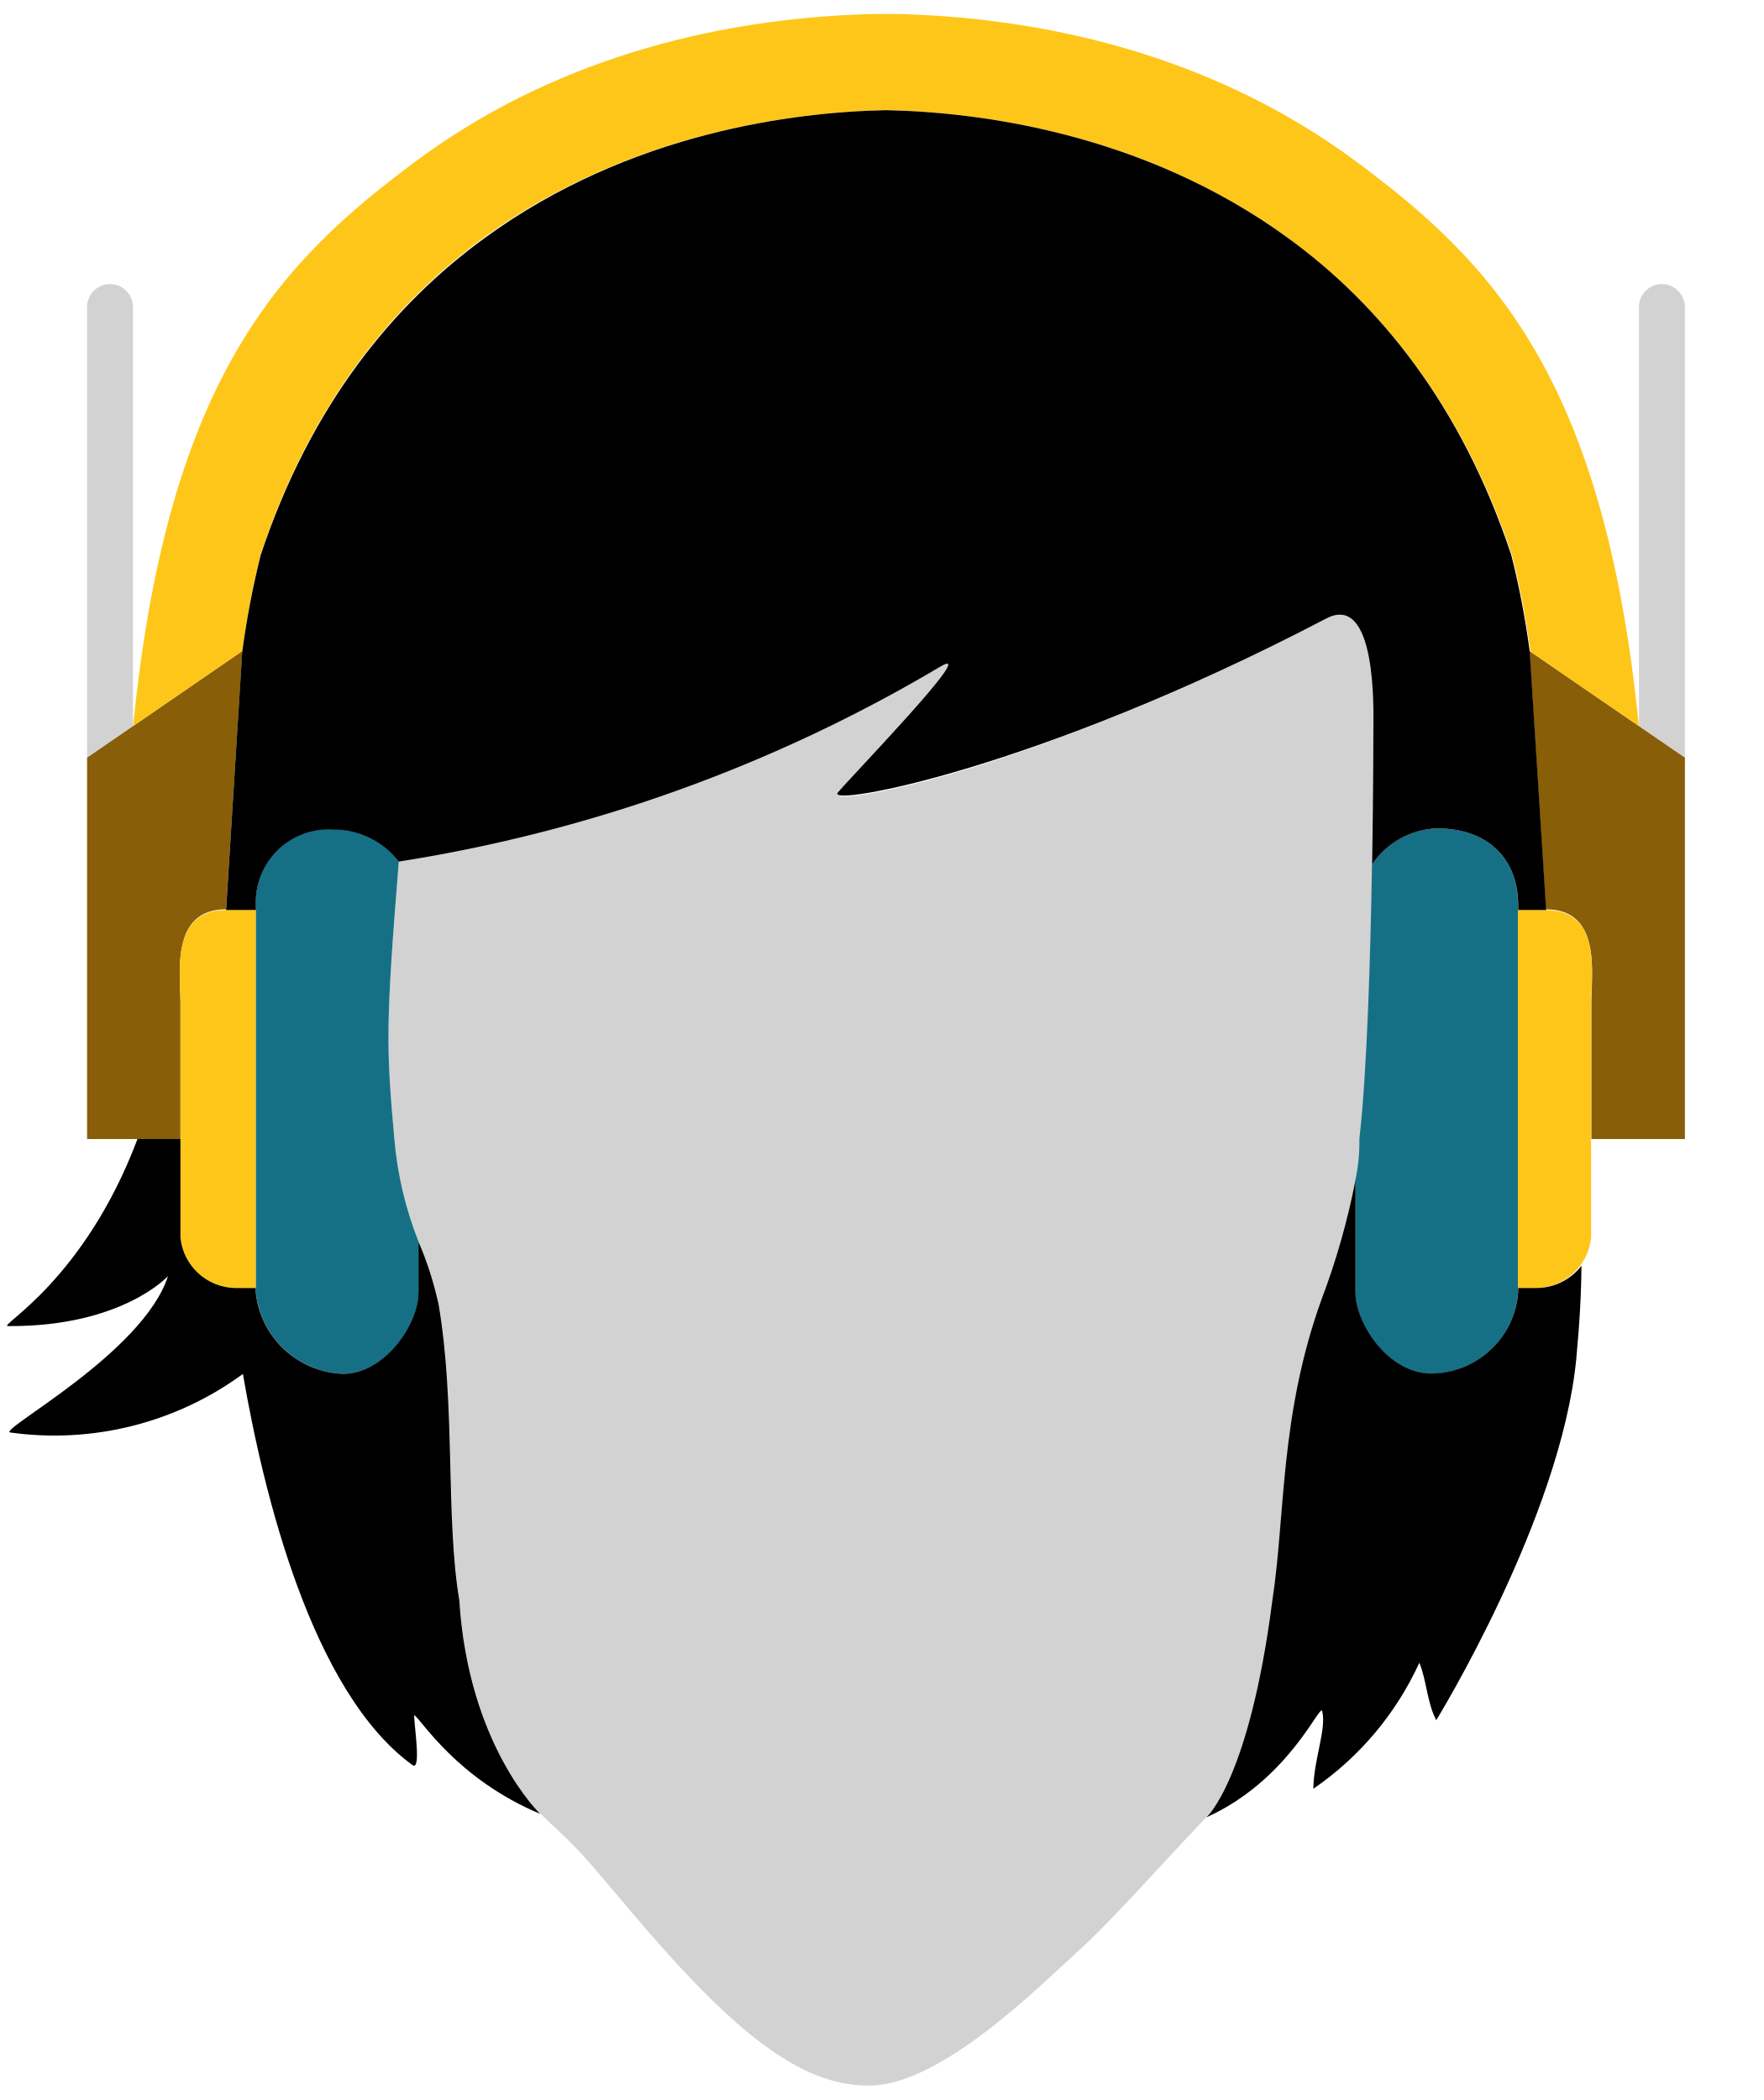
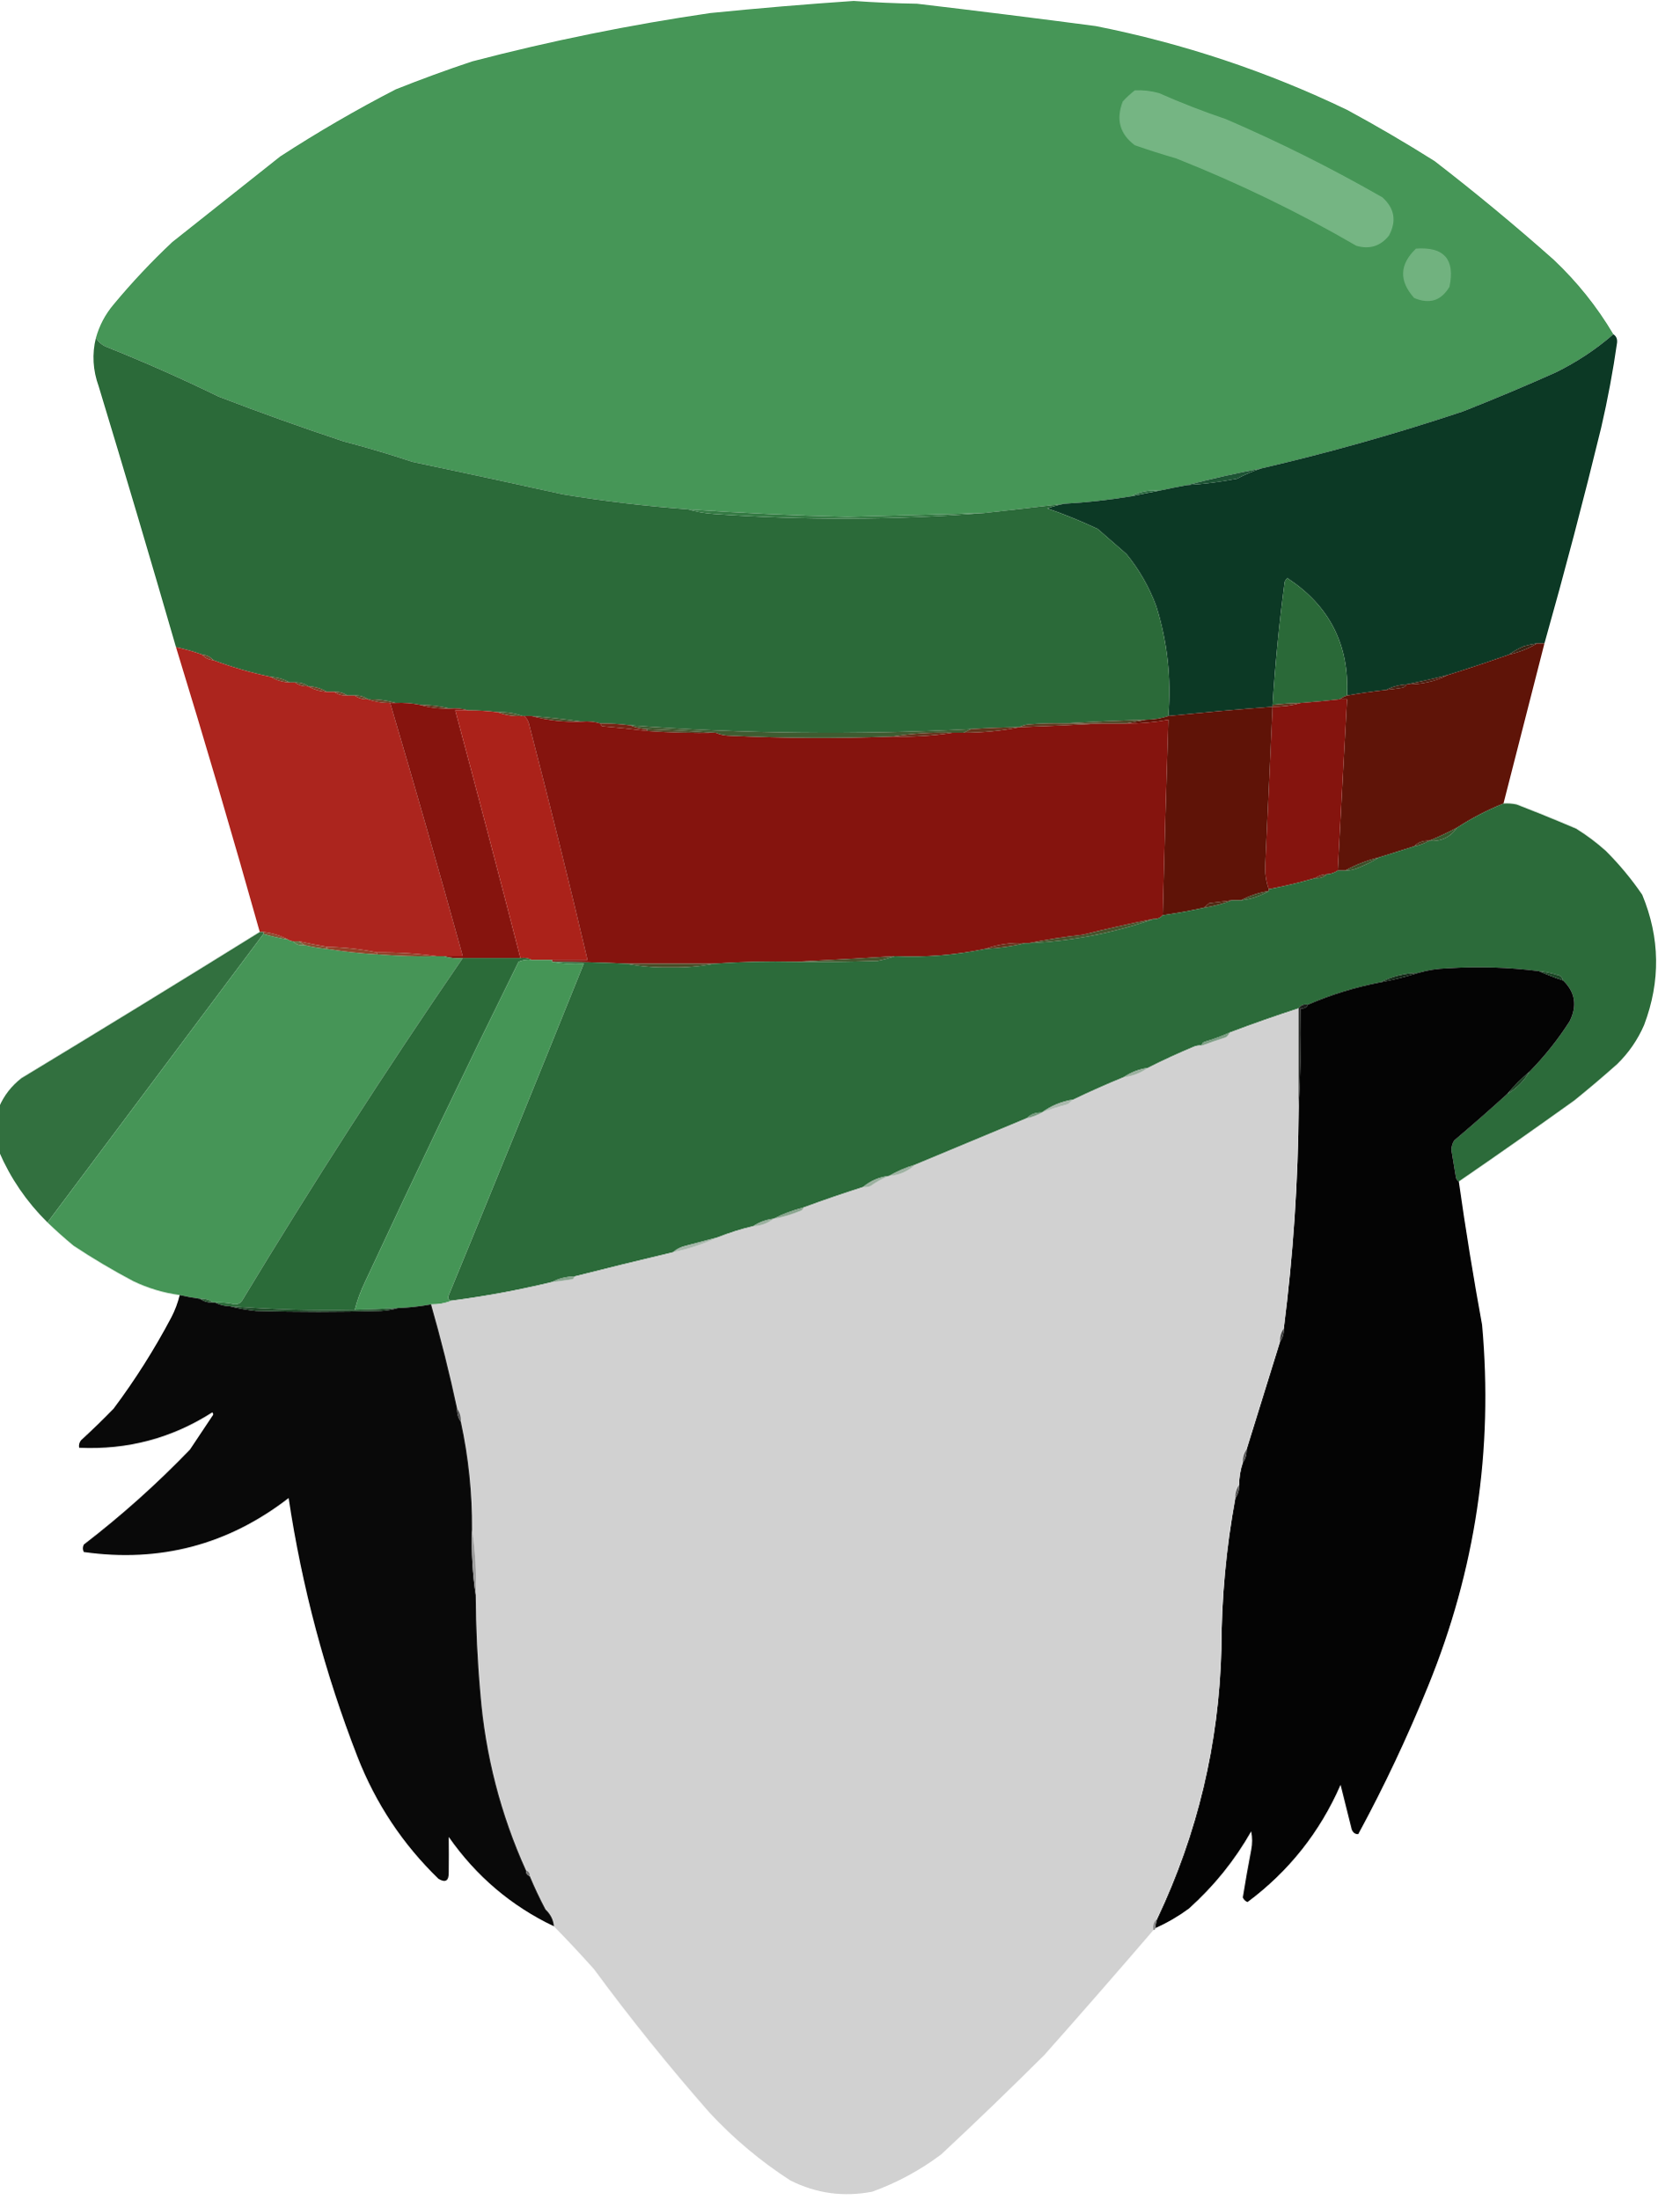
- <svg xmlns="http://www.w3.org/2000/svg" viewBox="0 0 126 150">
-   <path d="m7.86 20.29a1.64 1.64 0 0 0 -1.64 1.64v32.19l3.28-2.25v-29.94a1.65 1.65 0 0 0 -1.64-1.64z" fill="#d2d2d2" />
-   <path d="m17.31 46.5-11.09 7.62v27.24h6.67v-9.72c0-2.15-.72-6.69 3.26-6.69z" fill="#895e08" />
-   <path d="m118.71 20.29a1.64 1.64 0 0 0 -1.64 1.64v29.94l3.28 2.25v-32.19a1.65 1.65 0 0 0 -1.64-1.64z" fill="#d2d2d2" />
-   <path d="m109.25 46.5 11.1 7.62v27.24h-6.68v-9.72c0-2.15.73-6.69-3.25-6.69z" fill="#895e08" />
-   <path d="m16.15 65c-4 0-3.26 4.54-3.26 6.69v16.8a4 4 0 0 0 3.88 3.51h1.51v-27z" fill="#ffc61a" />
-   <path d="m0 0h126v150h-126z" fill="none" opacity=".6" />
-   <path d="m94.73 44.18c-20.68 10.82-35.73 13.61-34.9 12.46s10.35-10.82 7.32-9a108.83 108.83 0 0 1 -38.66 13.81c-.95 11.81-.92 13.32-.32 19.92.53 5.95 2.61 8.54 3.16 11.74 1.24 7.19.51 15.17 1.49 21.2.65 10.4 5.79 15.25 5.79 15.25 3.18 3 2.47 2.28 6.48 7 7.33 8.66 12.1 12.44 17 12.41 5.14 0 12.23-7.19 14.71-9.41s5.36-5.53 9.4-9.8c0 0 3.06-2.67 4.71-15.48.94-6.09.49-13.23 3.52-21.53 3-8.14 2.71-11.46 2.71-11.46 1-8.54 1-29.48 1-29.48-.04-1.06.2-9.52-3.41-7.63z" fill="#d2d2d2" />
-   <path d="m102.63 59.17a5.86 5.86 0 0 0 -4.63 2.56c-.11 6.62-.36 14.94-.9 19.59a13.53 13.53 0 0 1 -.29 3v8c0 2.28 2.41 5.81 5.39 5.81a6.27 6.27 0 0 0 6.23-5.81v-27.67c.01-3.1-1.94-5.48-5.8-5.48z" fill="#167085" />
-   <path d="m28.17 81.37c-.59-6.6-.63-8.11.32-19.88a5.86 5.86 0 0 0 -4.71-2.29 5.19 5.19 0 0 0 -5.5 5.45v27.67a6.5 6.5 0 0 0 6.23 5.81c3 0 5.39-3.53 5.39-5.81v-3.63a25.8 25.8 0 0 1 -1.73-7.32z" fill="#167085" />
-   <path d="m110.42 65h-2v27h1.35a4 4 0 0 0 3.88-3.58v-16.78c.02-2.15.75-6.64-3.23-6.64z" fill="#ffc61a" />
-   <path d="m109.25 46.5 7.81 5.36c-2.49-25.13-10.71-33.29-20.24-40.36-9.37-6.94-20.82-10.18-32.6-10.5h-.94-.94c-11.8.3-23.23 3.54-32.59 10.48-9.54 7.09-17.75 15.25-20.24 40.38l7.8-5.36a63.45 63.45 0 0 1 1.32-6.93c3.57-10.75 9.48-17.91 16-22.65 10.37-7.49 22.17-8.92 28.65-9.05 6.48.13 18.33 1.56 28.72 9.13 6.51 4.74 12.41 11.9 16 22.65a61.37 61.37 0 0 1 1.32 6.92z" fill="#ffc61a" />
-   <path d="m32.81 114.31c-1-6-.25-14-1.49-21.2a24.57 24.57 0 0 0 -1.43-4.42v3.63c0 2.28-2.41 5.81-5.39 5.81a6.5 6.5 0 0 1 -6.23-5.81v-.32h-1.5a4 4 0 0 1 -3.88-3.58v-7.06h-3.07c-3.82 10.14-9.97 13.35-9.26 13.36 8.15.06 11.44-3.57 11.44-3.57-1.78 5.52-12.18 11-11.27 11.17a22.79 22.79 0 0 0 16.62-4.18c1.47 8.53 4.91 22.69 12.09 27.92.68.55.14-2.81.14-3.56.55.36 3.05 4.56 9 7.06.02 0-5.12-4.85-5.77-15.25z" />
-   <path d="m109.79 92h-1.35v.3a6.27 6.27 0 0 1 -6.23 5.81c-3 0-5.39-3.53-5.39-5.81v-8a52.05 52.05 0 0 1 -2.42 8.5c-3 8.3-2.58 15.44-3.52 21.53-1.65 12.81-4.71 15.48-4.71 15.48 5.89-2.65 8.12-8.18 8.27-7.59.33 1.26-.61 3.47-.63 5.55a22 22 0 0 0 7.57-9c.52 1.23.55 2.86 1.21 4.1 0 0 8.9-14.46 10-25.8.25-2.64.36-4.81.37-6.66a4.06 4.06 0 0 1 -3.17 1.59z" />
-   <path d="m98.1 51.84s0 4.35-.09 9.89a5.86 5.86 0 0 1 4.62-2.56c3.86 0 5.81 2.38 5.81 5.48v.35h2l-1.17-18.43a61.37 61.37 0 0 0 -1.32-6.92c-3.59-10.8-9.49-17.96-15.95-22.65-10.39-7.57-22.24-9-28.72-9.13-6.48.13-18.28 1.56-28.66 9.13-6.51 4.74-12.42 11.9-16 22.65a63.45 63.45 0 0 0 -1.32 6.93l-1.15 18.42h2.13v-.3a5.19 5.19 0 0 1 5.5-5.45 5.86 5.86 0 0 1 4.71 2.29 108.83 108.83 0 0 0 38.66-13.91c3-1.81-6.53 8-7.32 9s14.22-1.63 34.9-12.45c3.61-1.89 3.37 6.57 3.37 7.66z" />
+ <svg xmlns="http://www.w3.org/2000/svg" version="1.1" width="902px" height="1181px" style="shape-rendering:geometricPrecision; text-rendering:geometricPrecision; image-rendering:optimizeQuality; fill-rule:evenodd; clip-rule:evenodd">
+   <g>
+     <path style="opacity:0.991" fill="#459556" d="M 866.5,179.5 C 857.198,187.589 846.864,194.422 835.5,200C 819.098,207.342 802.432,214.342 785.5,221C 749.861,232.885 713.861,243.052 677.5,251.5C 663.907,254.09 650.574,257.09 637.5,260.5C 632.506,261.405 627.506,262.405 622.5,263.5C 617.073,262.982 612.073,263.982 607.5,266.5C 595.557,268.49 583.557,269.823 571.5,270.5C 557.196,272.231 542.863,273.897 528.5,275.5C 504.002,276.179 479.502,276.846 455,277.5C 426.448,276.82 397.948,275.486 369.5,273.5C 347.037,271.811 324.704,269.144 302.5,265.5C 275.532,259.528 248.532,253.695 221.5,248C 209.277,243.925 196.944,240.259 184.5,237C 161.945,229.508 139.612,221.508 117.5,213C 97.502,203.25 77.169,194.25 56.5,186C 54.383,184.951 52.716,183.451 51.5,181.5C 53.324,174.854 56.491,168.854 61,163.5C 70.768,151.73 81.268,140.563 92.5,130C 111.833,114.667 131.167,99.333 150.5,84C 170.608,70.949 191.275,58.949 212.5,48C 226.069,42.59 239.735,37.59 253.5,33C 295.672,21.971 338.339,13.304 381.5,7C 407.162,4.416 432.829,2.249 458.5,0.5C 469.787,1.312 481.121,1.812 492.5,2C 524.521,5.781 556.521,9.781 588.5,14C 635.45,23.317 680.45,38.317 723.5,59C 739.495,67.662 755.162,76.829 770.5,86.5C 792.416,103.412 813.75,121.079 834.5,139.5C 847.114,151.429 857.781,164.762 866.5,179.5 Z" />
+   </g>
+   <g>
+     <path style="opacity:1" fill="#75b583" d="M 609.5,48.5 C 613.915,48.305 618.249,48.805 622.5,50C 634.221,55.186 646.221,59.853 658.5,64C 687.311,76.406 715.311,90.406 742.5,106C 749.007,111.874 750.173,118.707 746,126.5C 741.47,132.171 735.637,134.004 728.5,132C 697.38,113.941 665.047,98.274 631.5,85C 624.105,82.868 616.772,80.535 609.5,78C 601.444,72.011 599.277,64.177 603,54.5C 605.063,52.266 607.229,50.266 609.5,48.5 Z" />
+   </g>
+   <g>
+     <path style="opacity:1" fill="#71b27f" d="M 760.5,133.5 C 775.577,132.409 781.577,139.242 778.5,154C 774.025,161.513 767.691,163.513 759.5,160C 751.3,150.835 751.634,142.001 760.5,133.5 Z" />
+   </g>
+   <g>
+     <path style="opacity:0.998" fill="#0c3925" d="M 866.5,179.5 C 868.026,180.492 868.693,181.992 868.5,184C 866.307,199.296 863.474,214.463 860,229.5C 850.535,268.387 840.368,307.054 829.5,345.5C 828.167,345.5 826.833,345.5 825.5,345.5C 823.146,345.838 820.813,346.338 818.5,347C 815.588,348.232 812.922,349.732 810.5,351.5C 799.507,355.387 788.507,359.053 777.5,362.5C 770.107,364.392 762.773,366.059 755.5,367.5C 751.521,367.742 747.854,368.742 744.5,370.5C 737.448,371.256 730.448,372.256 723.5,373.5C 724.75,346.332 714.083,325.332 691.5,310.5C 690.808,311.025 690.308,311.692 690,312.5C 687.066,334.435 684.899,356.435 683.5,378.5C 683.5,378.833 683.5,379.167 683.5,379.5C 664.786,380.948 646.119,382.615 627.5,384.5C 629.168,364.33 627.001,344.663 621,325.5C 617.23,315.297 611.897,305.963 605,297.5C 599.833,293 594.667,288.5 589.5,284C 580.689,279.852 571.689,276.186 562.5,273C 565.5,271.926 568.5,271.093 571.5,270.5C 583.557,269.823 595.557,268.49 607.5,266.5C 612.582,265.414 617.582,264.414 622.5,263.5C 627.506,262.405 632.506,261.405 637.5,260.5C 646.572,259.942 655.572,258.776 664.5,257C 668.664,254.768 672.997,252.934 677.5,251.5C 713.861,243.052 749.861,232.885 785.5,221C 802.432,214.342 819.098,207.342 835.5,200C 846.864,194.422 857.198,187.589 866.5,179.5 Z" />
+   </g>
+   <g>
+     <path style="opacity:0.998" fill="#2b6a39" d="M 51.5,181.5 C 52.716,183.451 54.383,184.951 56.5,186C 77.169,194.25 97.502,203.25 117.5,213C 139.612,221.508 161.945,229.508 184.5,237C 196.944,240.259 209.277,243.925 221.5,248C 248.532,253.695 275.532,259.528 302.5,265.5C 324.704,269.144 347.037,271.811 369.5,273.5C 373.944,274.813 378.611,275.646 383.5,276C 432.009,279.449 480.342,279.282 528.5,275.5C 542.863,273.897 557.196,272.231 571.5,270.5C 568.5,271.093 565.5,271.926 562.5,273C 571.689,276.186 580.689,279.852 589.5,284C 594.667,288.5 599.833,293 605,297.5C 611.897,305.963 617.23,315.297 621,325.5C 627.001,344.663 629.168,364.33 627.5,384.5C 623.733,385.795 619.733,386.461 615.5,386.5C 600.666,386.92 585.999,387.586 571.5,388.5C 565.158,388.334 558.825,388.5 552.5,389C 550.618,389.198 548.952,389.698 547.5,390.5C 538.822,390.584 530.155,390.917 521.5,391.5C 460.435,394.743 399.435,394.076 338.5,389.5C 333.195,388.806 327.862,388.472 322.5,388.5C 319.375,387.521 316.042,387.187 312.5,387.5C 303.67,386.243 294.67,385.243 285.5,384.5C 284.167,384.5 282.833,384.5 281.5,384.5C 281.167,384.5 280.833,384.5 280.5,384.5C 276.433,382.946 272.1,382.28 267.5,382.5C 262.195,381.806 256.862,381.472 251.5,381.5C 248.375,380.521 245.042,380.187 241.5,380.5C 236.384,379.194 231.051,378.527 225.5,378.5C 221.232,377.627 216.898,377.294 212.5,377.5C 207.731,376.111 202.731,375.444 197.5,375.5C 195.485,374.076 193.152,373.41 190.5,373.5C 189.167,373.5 187.833,373.5 186.5,373.5C 184.485,372.076 182.152,371.41 179.5,371.5C 178.167,371.5 176.833,371.5 175.5,371.5C 172.495,369.723 169.162,368.723 165.5,368.5C 163.485,367.076 161.152,366.41 158.5,366.5C 157.5,366.5 156.5,366.5 155.5,366.5C 152.495,364.723 149.162,363.723 145.5,363.5C 134.914,361.271 124.581,358.271 114.5,354.5C 112.967,352.755 110.967,351.755 108.5,351.5C 103.916,349.854 99.249,348.521 94.5,347.5C 80.977,300.763 67.144,254.096 53,207.5C 49.853,198.767 49.353,190.1 51.5,181.5 Z" />
+   </g>
+   <g>
+     <path style="opacity:1" fill="#1d5434" d="M 677.5,251.5 C 672.997,252.934 668.664,254.768 664.5,257C 655.572,258.776 646.572,259.942 637.5,260.5C 650.574,257.09 663.907,254.09 677.5,251.5 Z" />
+   </g>
+   <g>
+     <path style="opacity:1" fill="#2d6e42" d="M 622.5,263.5 C 617.582,264.414 612.582,265.414 607.5,266.5C 612.073,263.982 617.073,262.982 622.5,263.5 Z" />
+   </g>
+   <g>
+     <path style="opacity:1" fill="#357b44" d="M 369.5,273.5 C 397.948,275.486 426.448,276.82 455,277.5C 479.502,276.846 504.002,276.179 528.5,275.5C 480.342,279.282 432.009,279.449 383.5,276C 378.611,275.646 373.944,274.813 369.5,273.5 Z" />
+   </g>
+   <g>
+     <path style="opacity:1" fill="#2a6938" d="M 723.5,373.5 C 722.005,373.989 720.671,374.655 719.5,375.5C 712.532,376.308 705.532,376.974 698.5,377.5C 693.482,377.613 688.482,377.947 683.5,378.5C 684.899,356.435 687.066,334.435 690,312.5C 690.308,311.692 690.808,311.025 691.5,310.5C 714.083,325.332 724.75,346.332 723.5,373.5 Z" />
+   </g>
+   <g>
+     <path style="opacity:0.993" fill="#5e1307" d="M 825.5,345.5 C 826.833,345.5 828.167,345.5 829.5,345.5C 822.168,374.162 814.835,402.828 807.5,431.5C 798.687,435.072 790.354,439.405 782.5,444.5C 777.557,447.14 772.557,449.474 767.5,451.5C 764.284,451.345 761.617,452.345 759.5,454.5C 753.258,456.492 746.924,458.492 740.5,460.5C 734.109,462.07 728.109,464.404 722.5,467.5C 721.167,467.5 719.833,467.5 718.5,467.5C 720.115,436.839 721.782,406.172 723.5,375.5C 722.167,375.5 720.833,375.5 719.5,375.5C 720.671,374.655 722.005,373.989 723.5,373.5C 730.448,372.256 737.448,371.256 744.5,370.5C 747.002,370.251 749.502,369.917 752,369.5C 753.681,369.392 754.848,368.725 755.5,367.5C 763.471,367.579 770.804,365.912 777.5,362.5C 788.507,359.053 799.507,355.387 810.5,351.5C 815.94,350.25 820.94,348.25 825.5,345.5 Z" />
+   </g>
+   <g>
+     <path style="opacity:0.985" fill="#ab221b" d="M 94.5,347.5 C 99.249,348.521 103.916,349.854 108.5,351.5C 110.033,353.245 112.033,354.245 114.5,354.5C 124.581,358.271 134.914,361.271 145.5,363.5C 148.505,365.277 151.838,366.277 155.5,366.5C 156.5,366.5 157.5,366.5 158.5,366.5C 160.515,367.924 162.848,368.59 165.5,368.5C 168.505,370.277 171.838,371.277 175.5,371.5C 176.833,371.5 178.167,371.5 179.5,371.5C 181.515,372.924 183.848,373.59 186.5,373.5C 187.833,373.5 189.167,373.5 190.5,373.5C 192.515,374.924 194.848,375.59 197.5,375.5C 201.267,376.795 205.267,377.461 209.5,377.5C 222.894,422.687 235.894,468.021 248.5,513.5C 245.167,513.5 241.833,513.5 238.5,513.5C 237.167,513.5 235.833,513.5 234.5,513.5C 224.035,512.029 213.368,511.362 202.5,511.5C 193.635,509.663 184.635,508.663 175.5,508.5C 170.466,507.627 165.466,506.627 160.5,505.5C 159.5,505.5 158.5,505.5 157.5,505.5C 156.391,505.443 155.391,505.11 154.5,504.5C 150.498,502.39 146.165,501.057 141.5,500.5C 140.833,500.5 140.167,500.5 139.5,500.5C 125.1,449.303 110.1,398.303 94.5,347.5 Z" />
+   </g>
+   <g>
+     <path style="opacity:1" fill="#3a2514" d="M 825.5,345.5 C 820.94,348.25 815.94,350.25 810.5,351.5C 812.922,349.732 815.588,348.232 818.5,347C 820.813,346.338 823.146,345.838 825.5,345.5 Z" />
+   </g>
+   <g>
+     <path style="opacity:1" fill="#774127" d="M 108.5,351.5 C 110.967,351.755 112.967,352.755 114.5,354.5C 112.033,354.245 110.033,353.245 108.5,351.5 Z" />
+   </g>
+   <g>
+     <path style="opacity:1" fill="#5f4f2c" d="M 145.5,363.5 C 149.162,363.723 152.495,364.723 155.5,366.5C 151.838,366.277 148.505,365.277 145.5,363.5 Z" />
+   </g>
+   <g>
+     <path style="opacity:1" fill="#491d0f" d="M 777.5,362.5 C 770.804,365.912 763.471,367.579 755.5,367.5C 762.773,366.059 770.107,364.392 777.5,362.5 Z" />
+   </g>
+   <g>
+     <path style="opacity:1" fill="#5f4d2c" d="M 158.5,366.5 C 161.152,366.41 163.485,367.076 165.5,368.5C 162.848,368.59 160.515,367.924 158.5,366.5 Z" />
+   </g>
+   <g>
+     <path style="opacity:1" fill="#774026" d="M 165.5,368.5 C 169.162,368.723 172.495,369.723 175.5,371.5C 171.838,371.277 168.505,370.277 165.5,368.5 Z" />
+   </g>
+   <g>
+     <path style="opacity:1" fill="#432011" d="M 755.5,367.5 C 754.848,368.725 753.681,369.392 752,369.5C 749.502,369.917 747.002,370.251 744.5,370.5C 747.854,368.742 751.521,367.742 755.5,367.5 Z" />
+   </g>
+   <g>
+     <path style="opacity:1" fill="#734227" d="M 179.5,371.5 C 182.152,371.41 184.485,372.076 186.5,373.5C 183.848,373.59 181.515,372.924 179.5,371.5 Z" />
+   </g>
+   <g>
+     <path style="opacity:1" fill="#67492a" d="M 190.5,373.5 C 193.152,373.41 195.485,374.076 197.5,375.5C 194.848,375.59 192.515,374.924 190.5,373.5 Z" />
+   </g>
+   <g>
+     <path style="opacity:1" fill="#654527" d="M 197.5,375.5 C 202.731,375.444 207.731,376.111 212.5,377.5C 211.5,377.5 210.5,377.5 209.5,377.5C 205.267,377.461 201.267,376.795 197.5,375.5 Z" />
+   </g>
+   <g>
+     <path style="opacity:1" fill="#85140e" d="M 719.5,375.5 C 720.833,375.5 722.167,375.5 723.5,375.5C 721.782,406.172 720.115,436.839 718.5,467.5C 716.703,468.73 714.703,469.396 712.5,469.5C 710.214,469.595 708.214,470.262 706.5,471.5C 698.328,473.885 689.994,475.885 681.5,477.5C 680.177,474.062 679.51,470.229 679.5,466C 680.8,437.103 682.134,408.27 683.5,379.5C 688.731,379.556 693.731,378.889 698.5,377.5C 705.532,376.974 712.532,376.308 719.5,375.5 Z" />
+   </g>
+   <g>
+     <path style="opacity:1" fill="#86140e" d="M 209.5,377.5 C 210.5,377.5 211.5,377.5 212.5,377.5C 216.898,377.294 221.232,377.627 225.5,378.5C 230.598,379.957 235.931,380.624 241.5,380.5C 245.042,380.187 248.375,380.521 251.5,381.5C 249.167,381.5 246.833,381.5 244.5,381.5C 256.412,425.881 268.079,470.215 279.5,514.5C 269.167,514.5 258.833,514.5 248.5,514.5C 244.958,514.813 241.625,514.479 238.5,513.5C 241.833,513.5 245.167,513.5 248.5,513.5C 235.894,468.021 222.894,422.687 209.5,377.5 Z" />
+   </g>
+   <g>
+     <path style="opacity:1" fill="#5f3b20" d="M 225.5,378.5 C 231.051,378.527 236.384,379.194 241.5,380.5C 235.931,380.624 230.598,379.957 225.5,378.5 Z" />
+   </g>
+   <g>
+     <path style="opacity:1" fill="#64361e" d="M 698.5,377.5 C 693.731,378.889 688.731,379.556 683.5,379.5C 683.5,379.167 683.5,378.833 683.5,378.5C 688.482,377.947 693.482,377.613 698.5,377.5 Z" />
+   </g>
+   <g>
+     <path style="opacity:1" fill="#5f1307" d="M 683.5,379.5 C 682.134,408.27 680.8,437.103 679.5,466C 679.51,470.229 680.177,474.062 681.5,477.5C 681.5,477.833 681.5,478.167 681.5,478.5C 676.146,479.356 671.146,481.023 666.5,483.5C 664.833,483.5 663.167,483.5 661.5,483.5C 657.51,483.999 653.51,484.499 649.5,485C 648.429,485.852 647.429,486.685 646.5,487.5C 639.229,489.111 631.896,490.444 624.5,491.5C 625.347,456.497 626.347,421.497 627.5,386.5C 619.903,387.883 612.236,388.55 604.5,388.5C 608.167,387.833 611.833,387.167 615.5,386.5C 619.733,386.461 623.733,385.795 627.5,384.5C 646.119,382.615 664.786,380.948 683.5,379.5 Z" />
+   </g>
+   <g>
+     <path style="opacity:1" fill="#ab221a" d="M 251.5,381.5 C 256.862,381.472 262.195,381.806 267.5,382.5C 271.567,384.054 275.9,384.72 280.5,384.5C 280.833,384.5 281.167,384.5 281.5,384.5C 282.687,385.534 283.52,386.867 284,388.5C 294.98,430.754 305.48,473.087 315.5,515.5C 309.167,515.5 302.833,515.5 296.5,515.5C 292.833,515.5 289.167,515.5 285.5,515.5C 283.735,514.539 281.735,514.205 279.5,514.5C 268.079,470.215 256.412,425.881 244.5,381.5C 246.833,381.5 249.167,381.5 251.5,381.5 Z" />
+   </g>
+   <g>
+     <path style="opacity:1" fill="#54562f" d="M 267.5,382.5 C 272.1,382.28 276.433,382.946 280.5,384.5C 275.9,384.72 271.567,384.054 267.5,382.5 Z" />
+   </g>
+   <g>
+     <path style="opacity:1" fill="#46522c" d="M 285.5,384.5 C 294.67,385.243 303.67,386.243 312.5,387.5C 303.21,387.866 294.21,386.866 285.5,384.5 Z" />
+   </g>
+   <g>
+     <path style="opacity:1" fill="#85140e" d="M 281.5,384.5 C 282.833,384.5 284.167,384.5 285.5,384.5C 294.21,386.866 303.21,387.866 312.5,387.5C 316.042,387.187 319.375,387.521 322.5,388.5C 322.611,389.117 322.944,389.617 323.5,390C 331.525,390.67 339.525,391.503 347.5,392.5C 359.807,393.395 372.141,393.728 384.5,393.5C 386.292,394.309 388.292,394.809 390.5,395C 420.326,396.482 449.993,396.648 479.5,395.5C 490.379,395.81 501.046,395.143 511.5,393.5C 513.5,393.5 515.5,393.5 517.5,393.5C 527.889,393.449 537.889,392.449 547.5,390.5C 562.327,389.98 576.994,389.313 591.5,388.5C 595.833,388.5 600.167,388.5 604.5,388.5C 612.236,388.55 619.903,387.883 627.5,386.5C 626.347,421.497 625.347,456.497 624.5,491.5C 623.22,492.931 621.553,493.598 619.5,493.5C 606.773,496.028 594.106,498.862 581.5,502C 571.629,503.105 561.962,504.605 552.5,506.5C 551.833,506.5 551.167,506.5 550.5,506.5C 543.171,506.129 536.171,507.129 529.5,509.5C 513.353,512.904 497.02,514.237 480.5,513.5C 462.688,514.657 445.021,515.657 427.5,516.5C 412.657,516.171 397.99,516.504 383.5,517.5C 367.833,517.5 352.167,517.5 336.5,517.5C 323.176,516.859 309.843,516.526 296.5,516.5C 296.5,516.167 296.5,515.833 296.5,515.5C 302.833,515.5 309.167,515.5 315.5,515.5C 305.48,473.087 294.98,430.754 284,388.5C 283.52,386.867 282.687,385.534 281.5,384.5 Z" />
+   </g>
+   <g>
+     <path style="opacity:1" fill="#504827" d="M 615.5,386.5 C 611.833,387.167 608.167,387.833 604.5,388.5C 600.167,388.5 595.833,388.5 591.5,388.5C 584.833,388.5 578.167,388.5 571.5,388.5C 585.999,387.586 600.666,386.92 615.5,386.5 Z" />
+   </g>
+   <g>
+     <path style="opacity:1" fill="#5f3b20" d="M 571.5,388.5 C 578.167,388.5 584.833,388.5 591.5,388.5C 576.994,389.313 562.327,389.98 547.5,390.5C 548.952,389.698 550.618,389.198 552.5,389C 558.825,388.5 565.158,388.334 571.5,388.5 Z" />
+   </g>
+   <g>
+     <path style="opacity:1" fill="#762515" d="M 322.5,388.5 C 327.862,388.472 333.195,388.806 338.5,389.5C 341.273,390.657 344.273,391.324 347.5,391.5C 347.5,391.833 347.5,392.167 347.5,392.5C 339.525,391.503 331.525,390.67 323.5,390C 322.944,389.617 322.611,389.117 322.5,388.5 Z" />
+   </g>
+   <g>
+     <path style="opacity:1" fill="#4e4a28" d="M 347.5,392.5 C 347.5,392.167 347.5,391.833 347.5,391.5C 359.999,391.955 372.332,392.622 384.5,393.5C 372.141,393.728 359.807,393.395 347.5,392.5 Z" />
+   </g>
+   <g>
+     <path style="opacity:1" fill="#65361d" d="M 547.5,390.5 C 537.889,392.449 527.889,393.449 517.5,393.5C 518.833,392.833 520.167,392.167 521.5,391.5C 530.155,390.917 538.822,390.584 547.5,390.5 Z" />
+   </g>
+   <g>
+     <path style="opacity:1" fill="#3f5c31" d="M 338.5,389.5 C 399.435,394.076 460.435,394.743 521.5,391.5C 520.167,392.167 518.833,392.833 517.5,393.5C 515.5,393.5 513.5,393.5 511.5,393.5C 500.621,393.19 489.954,393.857 479.5,395.5C 449.993,396.648 420.326,396.482 390.5,395C 388.292,394.809 386.292,394.309 384.5,393.5C 372.332,392.622 359.999,391.955 347.5,391.5C 344.273,391.324 341.273,390.657 338.5,389.5 Z" />
+   </g>
+   <g>
+     <path style="opacity:1" fill="#64361e" d="M 511.5,393.5 C 501.046,395.143 490.379,395.81 479.5,395.5C 489.954,393.857 500.621,393.19 511.5,393.5 Z" />
+   </g>
+   <g>
+     <path style="opacity:0.995" fill="#2b6a39" d="M 807.5,431.5 C 809.857,431.337 812.19,431.503 814.5,432C 825.186,436.122 835.852,440.455 846.5,445C 852.191,448.513 857.524,452.513 862.5,457C 869.754,464.25 876.254,472.083 882,480.5C 891.593,503.621 891.927,526.954 883,550.5C 879.532,558.464 874.699,565.464 868.5,571.5C 860.98,578.188 853.313,584.688 845.5,591C 824.954,605.72 804.287,620.22 783.5,634.5C 782.778,634.082 782.278,633.416 782,632.5C 781.167,627.5 780.333,622.5 779.5,617.5C 779.577,615.701 780.077,614.034 781,612.5C 790.693,604.301 800.193,595.968 809.5,587.5C 814.5,584.5 818.5,580.5 821.5,575.5C 829.594,567.239 836.76,558.239 843,548.5C 847.212,540.164 846.045,532.831 839.5,526.5C 839.074,524.715 837.908,523.715 836,523.5C 832.888,522.517 829.722,521.85 826.5,521.5C 810.265,519.446 793.931,518.946 777.5,520C 771.919,520.15 766.586,520.983 761.5,522.5C 754.357,522.7 747.69,524.367 741.5,527.5C 728.002,530.094 715.002,534.094 702.5,539.5C 700.302,539.12 698.635,539.787 697.5,541.5C 685.1,545.528 672.767,549.861 660.5,554.5C 656.173,556.445 651.673,558.111 647,559.5C 645.97,559.836 645.47,560.503 645.5,561.5C 644.127,561.343 642.793,561.51 641.5,562C 632.949,565.563 624.616,569.396 616.5,573.5C 611.728,574.199 607.395,575.866 603.5,578.5C 594.243,582.303 585.243,586.303 576.5,590.5C 570.19,591.495 564.524,593.828 559.5,597.5C 556.284,597.345 553.617,598.345 551.5,600.5C 531.452,608.861 511.452,617.195 491.5,625.5C 486.492,627.012 481.826,629.012 477.5,631.5C 472.209,632.144 467.542,634.144 463.5,637.5C 452.812,640.913 442.145,644.579 431.5,648.5C 425.859,649.932 420.525,651.932 415.5,654.5C 411.467,655.025 407.8,656.358 404.5,658.5C 398.016,660.037 391.683,662.037 385.5,664.5C 379.856,665.983 374.189,667.483 368.5,669C 365.697,669.615 363.364,670.782 361.5,672.5C 343.796,676.707 326.129,681.041 308.5,685.5C 304.163,685.584 300.163,686.584 296.5,688.5C 278.688,692.81 260.688,696.144 242.5,698.5C 240.775,698.157 240.275,697.157 241,695.5C 265.352,636.433 289.518,577.1 313.5,517.5C 307.642,517.822 301.975,517.489 296.5,516.5C 309.843,516.526 323.176,516.859 336.5,517.5C 344.107,519.027 351.94,519.693 360,519.5C 368.06,519.693 375.893,519.027 383.5,517.5C 397.99,516.504 412.657,516.171 427.5,516.5C 442.17,516.667 456.837,516.5 471.5,516C 474.678,515.34 477.678,514.507 480.5,513.5C 497.02,514.237 513.353,512.904 529.5,509.5C 536.731,509.153 543.731,508.153 550.5,506.5C 551.167,506.5 551.833,506.5 552.5,506.5C 575.642,505.393 597.975,501.06 619.5,493.5C 621.553,493.598 623.22,492.931 624.5,491.5C 631.896,490.444 639.229,489.111 646.5,487.5C 651.745,486.658 656.745,485.325 661.5,483.5C 663.167,483.5 664.833,483.5 666.5,483.5C 671.915,482.806 676.915,481.14 681.5,478.5C 681.5,478.167 681.5,477.833 681.5,477.5C 689.994,475.885 698.328,473.885 706.5,471.5C 708.898,471.741 710.898,471.074 712.5,469.5C 714.703,469.396 716.703,468.73 718.5,467.5C 719.833,467.5 721.167,467.5 722.5,467.5C 724.927,467.477 727.26,466.977 729.5,466C 733.437,464.428 737.104,462.595 740.5,460.5C 746.924,458.492 753.258,456.492 759.5,454.5C 762.397,453.871 765.064,452.871 767.5,451.5C 773.92,451.971 778.92,449.637 782.5,444.5C 790.354,439.405 798.687,435.072 807.5,431.5 Z" />
+   </g>
+   <g>
+     <path style="opacity:1" fill="#38592e" d="M 782.5,444.5 C 778.92,449.637 773.92,451.971 767.5,451.5C 772.557,449.474 777.557,447.14 782.5,444.5 Z" />
+   </g>
+   <g>
+     <path style="opacity:1" fill="#4a381b" d="M 767.5,451.5 C 765.064,452.871 762.397,453.871 759.5,454.5C 761.617,452.345 764.284,451.345 767.5,451.5 Z" />
+   </g>
+   <g>
+     <path style="opacity:1" fill="#3d4e28" d="M 740.5,460.5 C 737.104,462.595 733.437,464.428 729.5,466C 727.26,466.977 724.927,467.477 722.5,467.5C 728.109,464.404 734.109,462.07 740.5,460.5 Z" />
+   </g>
+   <g>
+     <path style="opacity:1" fill="#5d3c21" d="M 712.5,469.5 C 710.898,471.074 708.898,471.741 706.5,471.5C 708.214,470.262 710.214,469.595 712.5,469.5 Z" />
+   </g>
+   <g>
+     <path style="opacity:1" fill="#3e4e29" d="M 681.5,478.5 C 676.915,481.14 671.915,482.806 666.5,483.5C 671.146,481.023 676.146,479.356 681.5,478.5 Z" />
+   </g>
+   <g>
+     <path style="opacity:1" fill="#522b14" d="M 661.5,483.5 C 656.745,485.325 651.745,486.658 646.5,487.5C 647.429,486.685 648.429,485.852 649.5,485C 653.51,484.499 657.51,483.999 661.5,483.5 Z" />
+   </g>
+   <g>
+     <path style="opacity:1" fill="#47532c" d="M 619.5,493.5 C 597.975,501.06 575.642,505.393 552.5,506.5C 561.962,504.605 571.629,503.105 581.5,502C 594.106,498.862 606.773,496.028 619.5,493.5 Z" />
+   </g>
+   <g>
+     <path style="opacity:1" fill="#894a2e" d="M 141.5,501.5 C 141.5,501.167 141.5,500.833 141.5,500.5C 146.165,501.057 150.498,502.39 154.5,504.5C 150.109,503.808 145.776,502.808 141.5,501.5 Z" />
+   </g>
+   <g>
+     <path style="opacity:0.967" fill="#2b6b39" d="M 139.5,500.5 C 140.167,500.5 140.833,500.5 141.5,500.5C 141.5,500.833 141.5,501.167 141.5,501.5C 102.862,553.145 64.195,604.812 25.5,656.5C 14.326,645.464 5.659,632.797 -0.5,618.5C -0.5,610.5 -0.5,602.5 -0.5,594.5C 2.109,588.375 6.109,583.208 11.5,579C 54.321,553.089 96.987,526.923 139.5,500.5 Z" />
+   </g>
+   <g>
+     <path style="opacity:0.995" fill="#459556" d="M 141.5,501.5 C 145.776,502.808 150.109,503.808 154.5,504.5C 155.391,505.11 156.391,505.443 157.5,505.5C 158.99,507.28 160.99,507.946 163.5,507.5C 167.316,508.482 171.316,509.149 175.5,509.5C 184.304,510.997 193.304,511.997 202.5,512.5C 213.143,513.345 223.81,513.679 234.5,513.5C 235.833,513.5 237.167,513.5 238.5,513.5C 241.625,514.479 244.958,514.813 248.5,514.5C 207.314,574.565 167.814,635.899 130,698.5C 129.044,699.894 127.711,700.561 126,700.5C 122.542,699.714 119.042,699.38 115.5,699.5C 115.167,699.5 114.833,699.5 114.5,699.5C 112.485,698.076 110.152,697.41 107.5,697.5C 103.803,696.992 100.136,696.326 96.5,695.5C 87.786,694.318 79.452,691.818 71.5,688C 60.471,682.157 49.804,675.824 39.5,669C 34.639,664.968 29.972,660.801 25.5,656.5C 64.195,604.812 102.862,553.145 141.5,501.5 Z" />
+   </g>
+   <g>
+     <path style="opacity:1" fill="#667445" d="M 157.5,505.5 C 158.5,505.5 159.5,505.5 160.5,505.5C 161.5,506.167 162.5,506.833 163.5,507.5C 160.99,507.946 158.99,507.28 157.5,505.5 Z" />
+   </g>
+   <g>
+     <path style="opacity:1" fill="#8b4a2e" d="M 160.5,505.5 C 165.466,506.627 170.466,507.627 175.5,508.5C 175.5,508.833 175.5,509.167 175.5,509.5C 171.316,509.149 167.316,508.482 163.5,507.5C 162.5,506.833 161.5,506.167 160.5,505.5 Z" />
+   </g>
+   <g>
+     <path style="opacity:1" fill="#66341c" d="M 550.5,506.5 C 543.731,508.153 536.731,509.153 529.5,509.5C 536.171,507.129 543.171,506.129 550.5,506.5 Z" />
+   </g>
+   <g>
+     <path style="opacity:1" fill="#934229" d="M 175.5,508.5 C 184.635,508.663 193.635,509.663 202.5,511.5C 202.5,511.833 202.5,512.167 202.5,512.5C 193.304,511.997 184.304,510.997 175.5,509.5C 175.5,509.167 175.5,508.833 175.5,508.5 Z" />
+   </g>
+   <g>
+     <path style="opacity:1" fill="#91432a" d="M 202.5,512.5 C 202.5,512.167 202.5,511.833 202.5,511.5C 213.368,511.362 224.035,512.029 234.5,513.5C 223.81,513.679 213.143,513.345 202.5,512.5 Z" />
+   </g>
+   <g>
+     <path style="opacity:1" fill="#2b6b39" d="M 248.5,514.5 C 258.833,514.5 269.167,514.5 279.5,514.5C 281.735,514.205 283.735,514.539 285.5,515.5C 283.076,515.192 280.743,515.526 278.5,516.5C 250.325,573.532 222.825,630.865 196,688.5C 193.664,693.343 191.831,698.343 190.5,703.5C 168.1,703.973 145.767,703.307 123.5,701.5C 120.572,701.435 117.905,700.768 115.5,699.5C 119.042,699.38 122.542,699.714 126,700.5C 127.711,700.561 129.044,699.894 130,698.5C 167.814,635.899 207.314,574.565 248.5,514.5 Z" />
+   </g>
+   <g>
+     <path style="opacity:1" fill="#45552d" d="M 480.5,513.5 C 477.678,514.507 474.678,515.34 471.5,516C 456.837,516.5 442.17,516.667 427.5,516.5C 445.021,515.657 462.688,514.657 480.5,513.5 Z" />
+   </g>
+   <g>
+     <path style="opacity:1" fill="#459556" d="M 285.5,515.5 C 289.167,515.5 292.833,515.5 296.5,515.5C 296.5,515.833 296.5,516.167 296.5,516.5C 301.975,517.489 307.642,517.822 313.5,517.5C 289.518,577.1 265.352,636.433 241,695.5C 240.275,697.157 240.775,698.157 242.5,698.5C 239.091,699.903 235.425,700.57 231.5,700.5C 225.552,701.602 219.552,702.269 213.5,702.5C 205.842,702.986 198.175,703.32 190.5,703.5C 191.831,698.343 193.664,693.343 196,688.5C 222.825,630.865 250.325,573.532 278.5,516.5C 280.743,515.526 283.076,515.192 285.5,515.5 Z" />
+   </g>
+   <g>
+     <path style="opacity:1" fill="#4b4e2a" d="M 336.5,517.5 C 352.167,517.5 367.833,517.5 383.5,517.5C 375.893,519.027 368.06,519.693 360,519.5C 351.94,519.693 344.107,519.027 336.5,517.5 Z" />
+   </g>
+   <g>
+     <path style="opacity:0.982" fill="#000000" d="M 826.5,521.5 C 830.68,523.342 835.013,525.008 839.5,526.5C 846.045,532.831 847.212,540.164 843,548.5C 836.76,558.239 829.594,567.239 821.5,575.5C 817.167,579.167 813.167,583.167 809.5,587.5C 800.193,595.968 790.693,604.301 781,612.5C 780.077,614.034 779.577,615.701 779.5,617.5C 780.333,622.5 781.167,627.5 782,632.5C 782.278,633.416 782.778,634.082 783.5,634.5C 787.154,660.246 791.321,685.913 796,711.5C 802.085,778.577 792.418,843.243 767,905.5C 755.929,932.803 743.429,959.303 729.5,985C 727.887,985.089 726.72,984.255 726,982.5C 724.001,974.505 722.001,966.505 720,958.5C 708.889,983.94 692.223,1004.94 670,1021.5C 668.831,1020.99 667.998,1020.16 667.5,1019C 668.861,1010.52 670.361,1002.02 672,993.5C 672.667,990.167 672.667,986.833 672,983.5C 663.09,999.151 651.924,1012.98 638.5,1025C 632.855,1029.15 626.855,1032.65 620.5,1035.5C 620.629,1033.78 620.962,1032.12 621.5,1030.5C 643.183,984.76 654.683,936.427 656,885.5C 656.059,858.268 658.559,831.268 663.5,804.5C 664.924,802.485 665.59,800.152 665.5,797.5C 665.53,793.382 666.197,789.382 667.5,785.5C 668.924,783.485 669.59,781.152 669.5,778.5C 675.484,759.249 681.484,739.916 687.5,720.5C 688.924,718.485 689.59,716.152 689.5,713.5C 694.564,674.026 697.23,634.359 697.5,594.5C 698.497,577.008 698.83,559.341 698.5,541.5C 700.38,541.771 701.713,541.104 702.5,539.5C 715.002,534.094 728.002,530.094 741.5,527.5C 748.395,526.191 755.062,524.524 761.5,522.5C 766.586,520.983 771.919,520.15 777.5,520C 793.931,518.946 810.265,519.446 826.5,521.5 Z" />
+   </g>
+   <g>
+     <path style="opacity:1" fill="#1b4525" d="M 826.5,521.5 C 829.722,521.85 832.888,522.517 836,523.5C 837.908,523.715 839.074,524.715 839.5,526.5C 835.013,525.008 830.68,523.342 826.5,521.5 Z" />
+   </g>
+   <g>
+     <path style="opacity:1" fill="#112615" d="M 761.5,522.5 C 755.062,524.524 748.395,526.191 741.5,527.5C 747.69,524.367 754.357,522.7 761.5,522.5 Z" />
+   </g>
+   <g>
+     <path style="opacity:0.996" fill="#d1d1d1" d="M 697.5,541.5 C 697.5,559.167 697.5,576.833 697.5,594.5C 697.23,634.359 694.564,674.026 689.5,713.5C 688.076,715.515 687.41,717.848 687.5,720.5C 681.484,739.916 675.484,759.249 669.5,778.5C 668.076,780.515 667.41,782.848 667.5,785.5C 666.197,789.382 665.53,793.382 665.5,797.5C 664.076,799.515 663.41,801.848 663.5,804.5C 658.559,831.268 656.059,858.268 656,885.5C 654.683,936.427 643.183,984.76 621.5,1030.5C 619.72,1031.99 619.054,1033.99 619.5,1036.5C 600.238,1058.94 580.738,1081.27 561,1103.5C 542.746,1121.69 524.246,1139.52 505.5,1157C 494.178,1165.5 481.845,1172.16 468.5,1177C 453.162,1180 438.495,1178 424.5,1171C 408.537,1160.71 394.037,1148.55 381,1134.5C 359.195,1109.7 338.528,1084.03 319,1057.5C 311.911,1049.58 304.744,1041.92 297.5,1034.5C 297.17,1030.98 295.67,1027.98 293,1025.5C 289.882,1019.6 287.049,1013.6 284.5,1007.5C 284.573,1005.97 283.906,1004.97 282.5,1004.5C 268.876,974.339 260.709,942.672 258,909.5C 256.425,891.866 255.592,874.199 255.5,856.5C 255.93,844.615 255.264,832.949 253.5,821.5C 253.635,801.917 251.635,782.584 247.5,763.5C 247.59,760.848 246.924,758.515 245.5,756.5C 241.458,737.607 236.791,718.941 231.5,700.5C 235.425,700.57 239.091,699.903 242.5,698.5C 260.688,696.144 278.688,692.81 296.5,688.5C 300.163,688.048 303.83,687.548 307.5,687C 308.056,686.617 308.389,686.117 308.5,685.5C 326.129,681.041 343.796,676.707 361.5,672.5C 369.831,670.752 377.831,668.086 385.5,664.5C 391.683,662.037 398.016,660.037 404.5,658.5C 408.673,658.333 412.34,657 415.5,654.5C 420.653,653.595 425.653,652.095 430.5,650C 431.056,649.617 431.389,649.117 431.5,648.5C 442.145,644.579 452.812,640.913 463.5,637.5C 464.873,637.657 466.207,637.49 467.5,637C 470.683,634.702 474.016,632.868 477.5,631.5C 482.939,631.109 487.606,629.109 491.5,625.5C 511.452,617.195 531.452,608.861 551.5,600.5C 554.397,599.871 557.064,598.871 559.5,597.5C 563.998,595.766 568.664,594.266 573.5,593C 574.571,592.148 575.571,591.315 576.5,590.5C 585.243,586.303 594.243,582.303 603.5,578.5C 608.35,577.884 612.683,576.217 616.5,573.5C 624.616,569.396 632.949,565.563 641.5,562C 642.793,561.51 644.127,561.343 645.5,561.5C 649.772,559.909 654.106,558.409 658.5,557C 659.381,556.292 660.047,555.458 660.5,554.5C 672.767,549.861 685.1,545.528 697.5,541.5 Z" />
+   </g>
+   <g>
+     <path style="opacity:1" fill="#191b19" d="M 702.5,539.5 C 701.713,541.104 700.38,541.771 698.5,541.5C 698.83,559.341 698.497,577.008 697.5,594.5C 697.5,576.833 697.5,559.167 697.5,541.5C 698.635,539.787 700.302,539.12 702.5,539.5 Z" />
+   </g>
+   <g>
+     <path style="opacity:1" fill="#7c9d83" d="M 660.5,554.5 C 660.047,555.458 659.381,556.292 658.5,557C 654.106,558.409 649.772,559.909 645.5,561.5C 645.47,560.503 645.97,559.836 647,559.5C 651.673,558.111 656.173,556.445 660.5,554.5 Z" />
+   </g>
+   <g>
+     <path style="opacity:1" fill="#9aaf9e" d="M 616.5,573.5 C 612.683,576.217 608.35,577.884 603.5,578.5C 607.395,575.866 611.728,574.199 616.5,573.5 Z" />
+   </g>
+   <g>
+     <path style="opacity:1" fill="#1b4424" d="M 821.5,575.5 C 818.5,580.5 814.5,584.5 809.5,587.5C 813.167,583.167 817.167,579.167 821.5,575.5 Z" />
+   </g>
+   <g>
+     <path style="opacity:1" fill="#a9b8ac" d="M 576.5,590.5 C 575.571,591.315 574.571,592.148 573.5,593C 568.664,594.266 563.998,595.766 559.5,597.5C 564.524,593.828 570.19,591.495 576.5,590.5 Z" />
+   </g>
+   <g>
+     <path style="opacity:1" fill="#73977b" d="M 559.5,597.5 C 557.064,598.871 554.397,599.871 551.5,600.5C 553.617,598.345 556.284,597.345 559.5,597.5 Z" />
+   </g>
+   <g>
+     <path style="opacity:1" fill="#9db1a1" d="M 491.5,625.5 C 487.606,629.109 482.939,631.109 477.5,631.5C 481.826,629.012 486.492,627.012 491.5,625.5 Z" />
+   </g>
+   <g>
+     <path style="opacity:1" fill="#9bb09f" d="M 477.5,631.5 C 474.016,632.868 470.683,634.702 467.5,637C 466.207,637.49 464.873,637.657 463.5,637.5C 467.542,634.144 472.209,632.144 477.5,631.5 Z" />
+   </g>
+   <g>
+     <path style="opacity:1" fill="#89a48e" d="M 431.5,648.5 C 431.389,649.117 431.056,649.617 430.5,650C 425.653,652.095 420.653,653.595 415.5,654.5C 420.525,651.932 425.859,649.932 431.5,648.5 Z" />
+   </g>
+   <g>
+     <path style="opacity:1" fill="#9aaf9e" d="M 415.5,654.5 C 412.34,657 408.673,658.333 404.5,658.5C 407.8,656.358 411.467,655.025 415.5,654.5 Z" />
+   </g>
+   <g>
+     <path style="opacity:1" fill="#a7b7ab" d="M 385.5,664.5 C 377.831,668.086 369.831,670.752 361.5,672.5C 363.364,670.782 365.697,669.615 368.5,669C 374.189,667.483 379.856,665.983 385.5,664.5 Z" />
+   </g>
+   <g>
+     <path style="opacity:1" fill="#87a48d" d="M 308.5,685.5 C 308.389,686.117 308.056,686.617 307.5,687C 303.83,687.548 300.163,688.048 296.5,688.5C 300.163,686.584 304.163,685.584 308.5,685.5 Z" />
+   </g>
+   <g>
+     <path style="opacity:0.963" fill="#000000" d="M 96.5,695.5 C 100.136,696.326 103.803,696.992 107.5,697.5C 109.515,698.924 111.848,699.59 114.5,699.5C 114.833,699.5 115.167,699.5 115.5,699.5C 117.905,700.768 120.572,701.435 123.5,701.5C 127.972,702.644 132.638,703.477 137.5,704C 159.833,704.667 182.167,704.667 204.5,704C 207.695,703.819 210.695,703.319 213.5,702.5C 219.552,702.269 225.552,701.602 231.5,700.5C 236.791,718.941 241.458,737.607 245.5,756.5C 245.41,759.152 246.076,761.485 247.5,763.5C 251.635,782.584 253.635,801.917 253.5,821.5C 253.106,833.381 253.773,845.048 255.5,856.5C 255.592,874.199 256.425,891.866 258,909.5C 260.709,942.672 268.876,974.339 282.5,1004.5C 282.427,1006.03 283.094,1007.03 284.5,1007.5C 287.049,1013.6 289.882,1019.6 293,1025.5C 295.67,1027.98 297.17,1030.98 297.5,1034.5C 274.569,1023.58 255.736,1007.58 241,986.5C 241.066,992.83 241.066,999.163 241,1005.5C 241.079,1010.12 239.246,1011.28 235.5,1009C 216.328,990.453 201.828,968.619 192,943.5C 174.522,898.592 162.189,852.259 155,804.5C 122.558,829.612 85.891,839.279 45,833.5C 44.333,832.167 44.333,830.833 45,829.5C 65.192,813.983 84.192,796.983 102,778.5C 106,772.5 110,766.5 114,760.5C 114.667,759.833 114.667,759.167 114,758.5C 92.302,772.385 68.469,778.718 42.5,777.5C 42.238,776.022 42.571,774.689 43.5,773.5C 49.485,768.015 55.319,762.348 61,756.5C 72.583,741.011 82.916,724.678 92,707.5C 94.002,703.658 95.502,699.658 96.5,695.5 Z" />
+   </g>
+   <g>
+     <path style="opacity:1" fill="#285631" d="M 107.5,697.5 C 110.152,697.41 112.485,698.076 114.5,699.5C 111.848,699.59 109.515,698.924 107.5,697.5 Z" />
+   </g>
+   <g>
+     <path style="opacity:1" fill="#1e4827" d="M 123.5,701.5 C 145.767,703.307 168.1,703.973 190.5,703.5C 198.175,703.32 205.842,702.986 213.5,702.5C 210.695,703.319 207.695,703.819 204.5,704C 182.167,704.667 159.833,704.667 137.5,704C 132.638,703.477 127.972,702.644 123.5,701.5 Z" />
+   </g>
+   <g>
+     <path style="opacity:1" fill="#3f3f3f" d="M 689.5,713.5 C 689.59,716.152 688.924,718.485 687.5,720.5C 687.41,717.848 688.076,715.515 689.5,713.5 Z" />
+   </g>
+   <g>
+     <path style="opacity:1" fill="#525252" d="M 245.5,756.5 C 246.924,758.515 247.59,760.848 247.5,763.5C 246.076,761.485 245.41,759.152 245.5,756.5 Z" />
+   </g>
+   <g>
+     <path style="opacity:1" fill="#545454" d="M 669.5,778.5 C 669.59,781.152 668.924,783.485 667.5,785.5C 667.41,782.848 668.076,780.515 669.5,778.5 Z" />
+   </g>
+   <g>
+     <path style="opacity:1" fill="#545454" d="M 665.5,797.5 C 665.59,800.152 664.924,802.485 663.5,804.5C 663.41,801.848 664.076,799.515 665.5,797.5 Z" />
+   </g>
+   <g>
+     <path style="opacity:1" fill="#9d9d9d" d="M 253.5,821.5 C 255.264,832.949 255.93,844.615 255.5,856.5C 253.773,845.048 253.106,833.381 253.5,821.5 Z" />
+   </g>
+   <g>
+     <path style="opacity:1" fill="#717171" d="M 282.5,1004.5 C 283.906,1004.97 284.573,1005.97 284.5,1007.5C 283.094,1007.03 282.427,1006.03 282.5,1004.5 Z" />
+   </g>
+   <g>
+     <path style="opacity:0.863" fill="#707070" d="M 621.5,1030.5 C 620.962,1032.12 620.629,1033.78 620.5,1035.5C 620.5,1036.17 620.167,1036.5 619.5,1036.5C 619.054,1033.99 619.72,1031.99 621.5,1030.5 Z" />
+   </g>
</svg>
